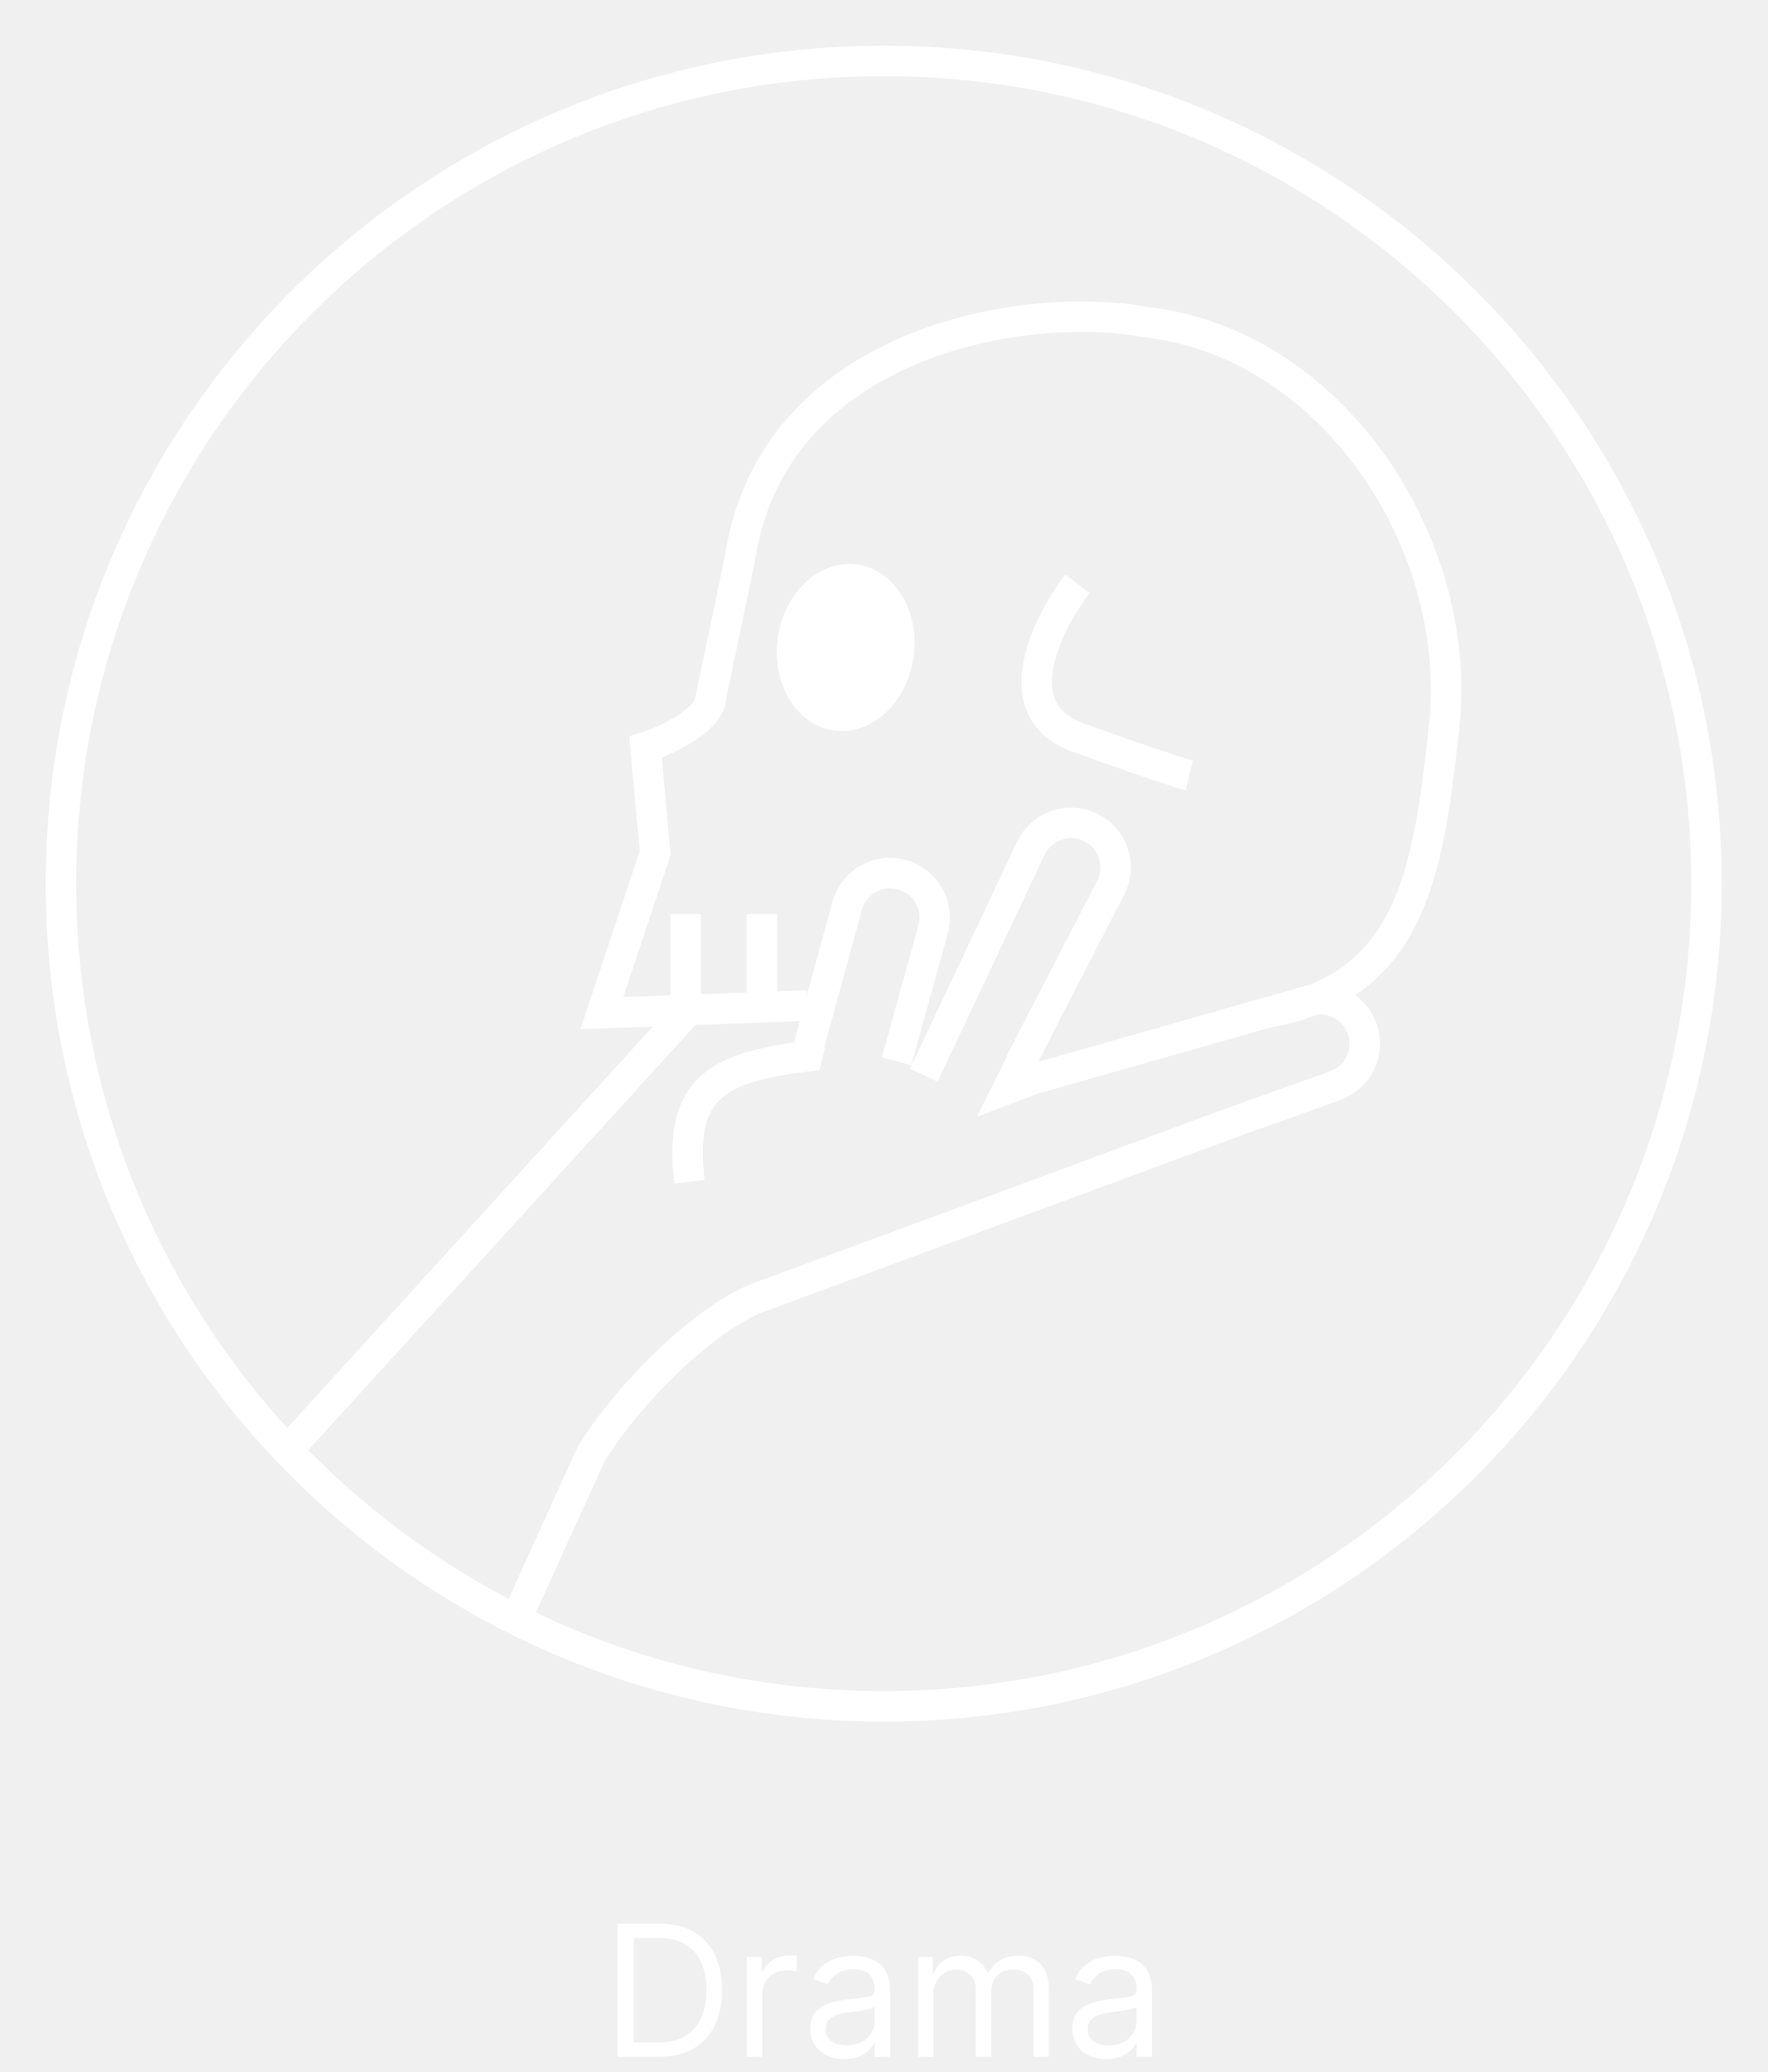
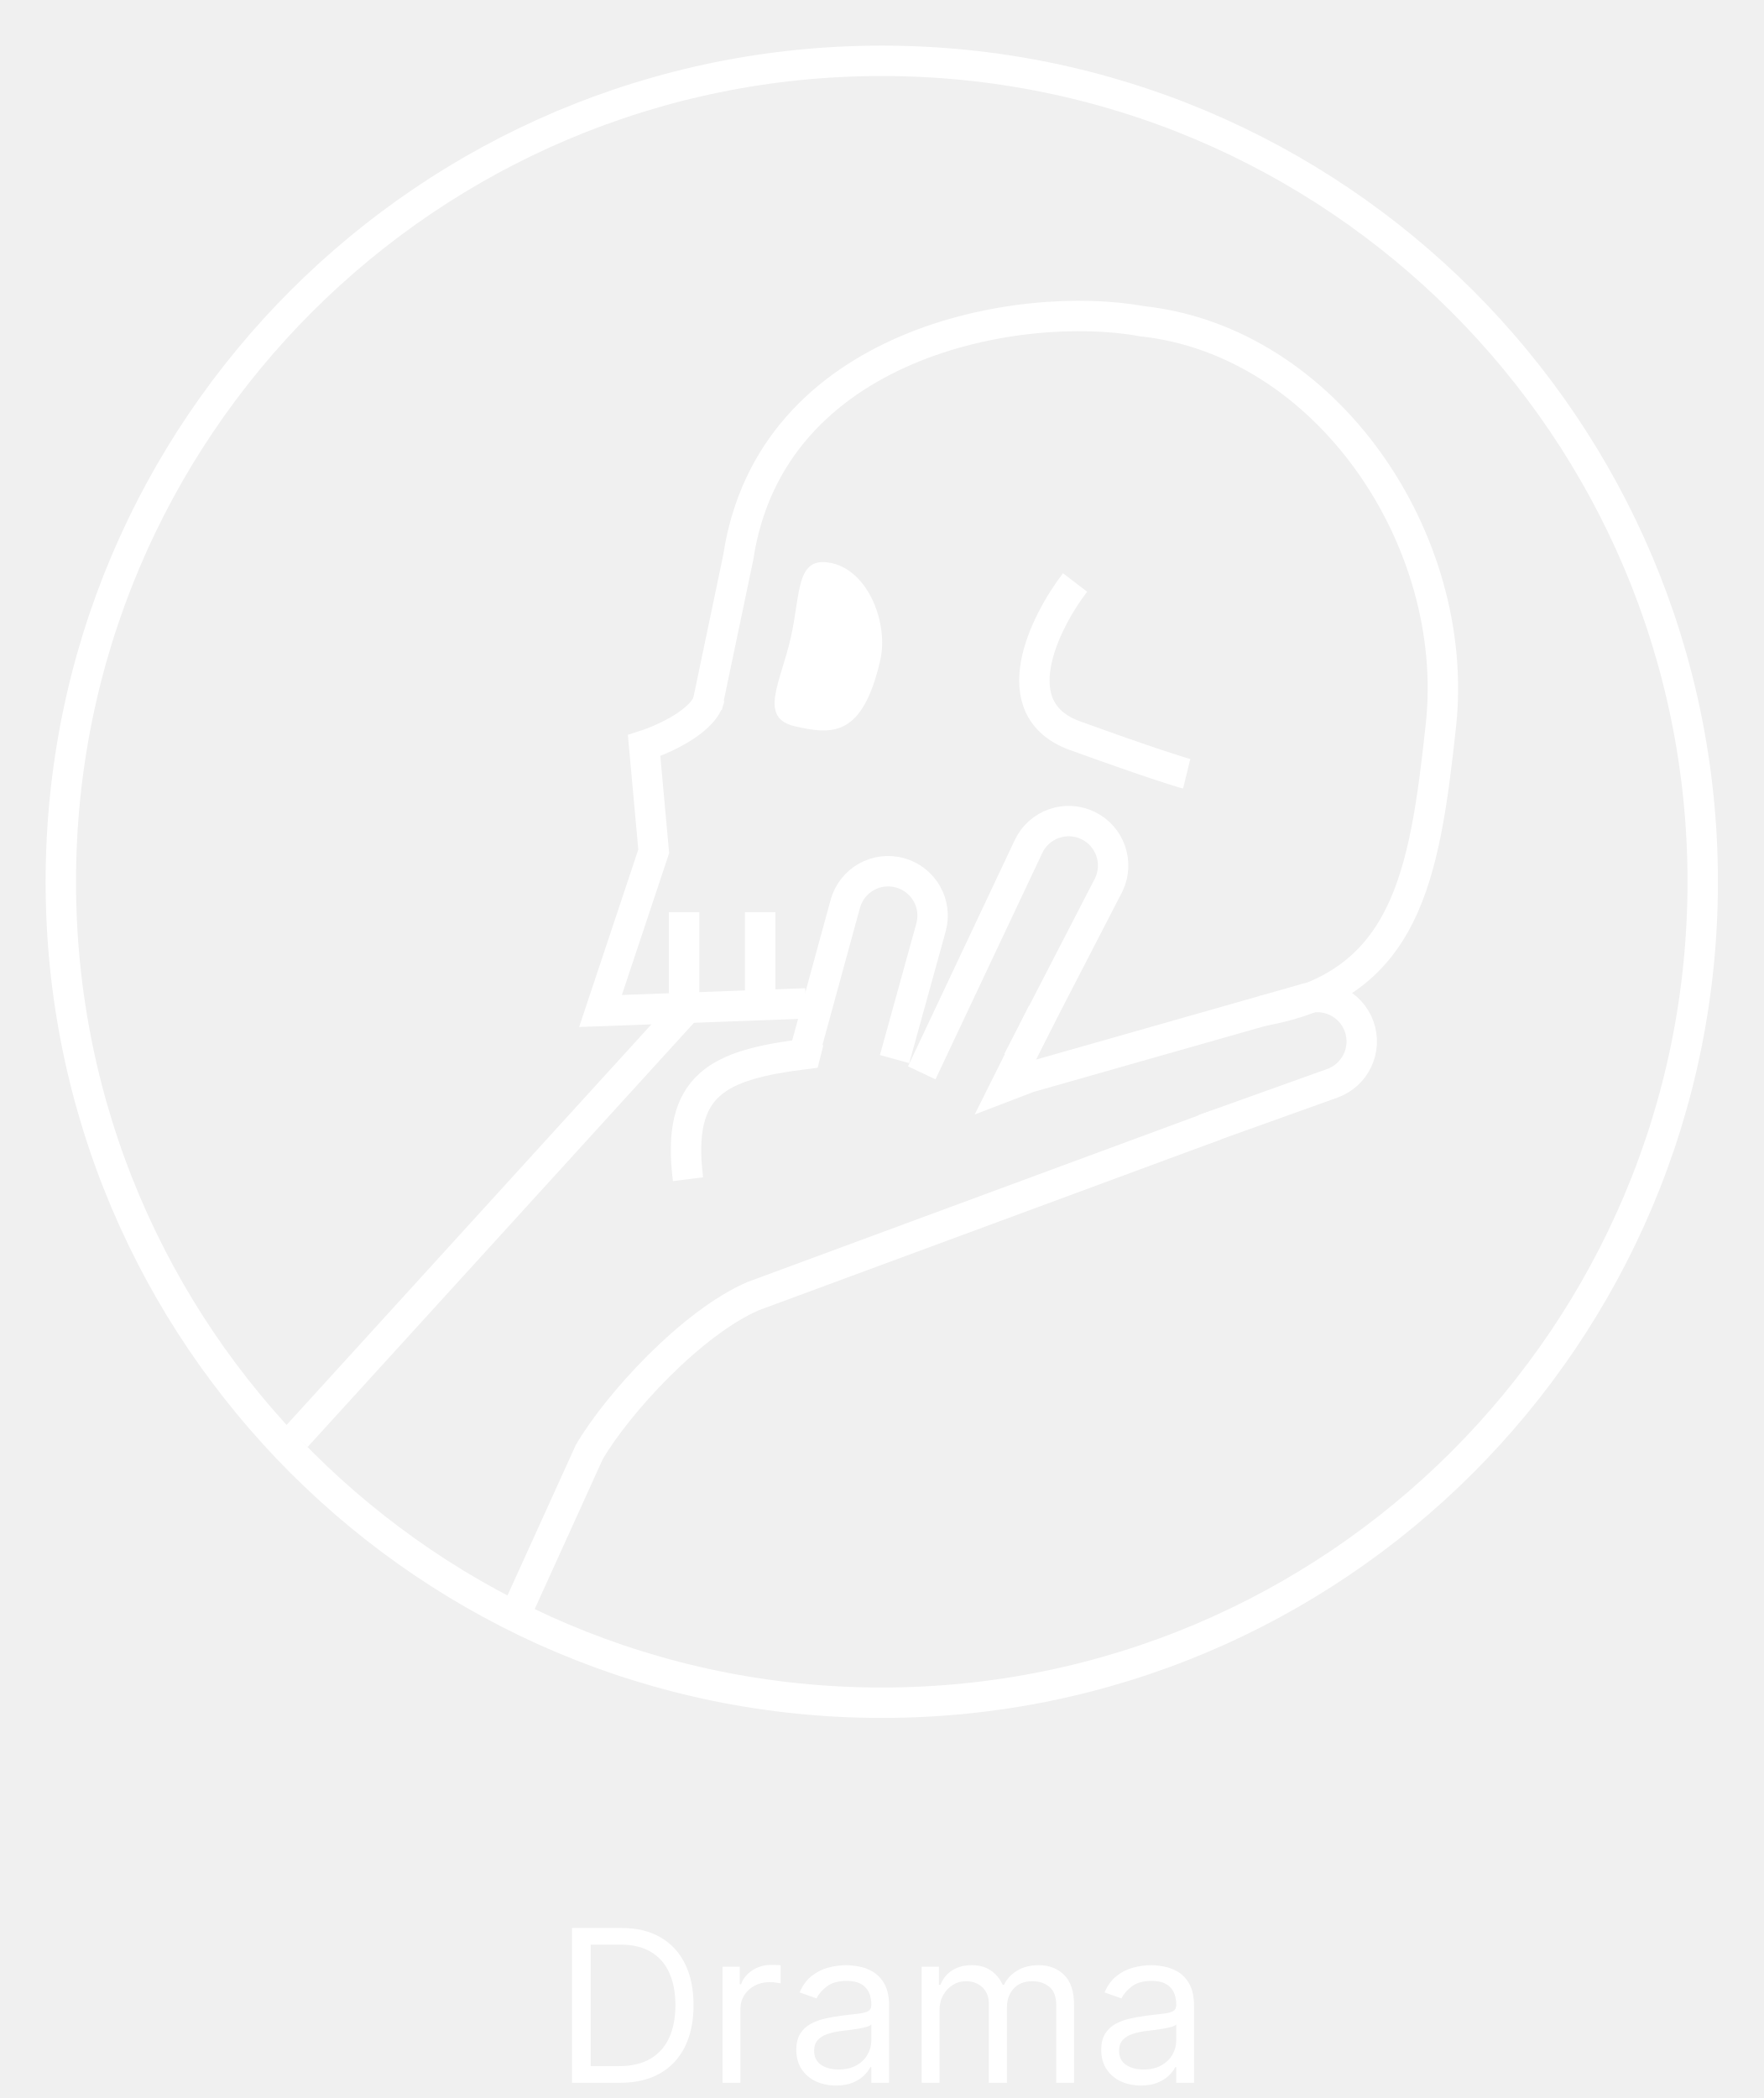
- <svg xmlns="http://www.w3.org/2000/svg" width="116" height="136" viewBox="0 0 116 136" fill="none">
+ <svg xmlns="http://www.w3.org/2000/svg" width="116" height="138" viewBox="0 0 116 138" fill="none">
  <circle cx="58" cy="58" r="54" stroke="white" stroke-width="2" />
-   <path d="M43.228 135H40.535V126.273H43.348C44.194 126.273 44.919 126.447 45.521 126.797C46.123 127.143 46.585 127.642 46.906 128.293C47.227 128.94 47.388 129.716 47.388 130.619C47.388 131.528 47.226 132.311 46.902 132.967C46.578 133.621 46.106 134.124 45.487 134.476C44.868 134.825 44.115 135 43.228 135ZM41.592 134.062H43.16C43.882 134.062 44.48 133.923 44.954 133.645C45.429 133.366 45.782 132.97 46.015 132.456C46.248 131.942 46.365 131.33 46.365 130.619C46.365 129.915 46.25 129.308 46.02 128.8C45.79 128.288 45.446 127.896 44.989 127.624C44.531 127.348 43.962 127.21 43.28 127.21H41.592V134.062ZM49.024 135V128.455H49.996V129.443H50.064C50.183 129.119 50.399 128.857 50.712 128.655C51.024 128.453 51.376 128.352 51.768 128.352C51.842 128.352 51.934 128.354 52.045 128.357C52.156 128.359 52.24 128.364 52.297 128.369V129.392C52.263 129.384 52.184 129.371 52.062 129.354C51.943 129.334 51.817 129.324 51.683 129.324C51.365 129.324 51.081 129.391 50.831 129.524C50.584 129.655 50.388 129.837 50.243 130.07C50.101 130.3 50.03 130.562 50.03 130.858V135H49.024ZM55.415 135.153C55 135.153 54.624 135.075 54.286 134.919C53.948 134.76 53.679 134.531 53.48 134.233C53.281 133.932 53.182 133.568 53.182 133.142C53.182 132.767 53.256 132.463 53.404 132.23C53.551 131.994 53.749 131.81 53.996 131.676C54.243 131.543 54.516 131.443 54.814 131.378C55.115 131.31 55.418 131.256 55.722 131.216C56.12 131.165 56.442 131.126 56.689 131.101C56.939 131.072 57.121 131.026 57.235 130.96C57.351 130.895 57.409 130.781 57.409 130.619V130.585C57.409 130.165 57.294 129.838 57.064 129.605C56.837 129.372 56.492 129.256 56.029 129.256C55.548 129.256 55.172 129.361 54.899 129.571C54.627 129.781 54.435 130.006 54.324 130.244L53.37 129.903C53.54 129.506 53.767 129.196 54.051 128.974C54.338 128.75 54.651 128.594 54.989 128.506C55.33 128.415 55.665 128.369 55.995 128.369C56.205 128.369 56.446 128.395 56.719 128.446C56.995 128.494 57.26 128.595 57.516 128.749C57.774 128.902 57.989 129.134 58.159 129.443C58.33 129.753 58.415 130.168 58.415 130.688V135H57.409V134.114H57.358C57.29 134.256 57.176 134.408 57.017 134.57C56.858 134.732 56.647 134.869 56.382 134.983C56.118 135.097 55.796 135.153 55.415 135.153ZM55.568 134.25C55.966 134.25 56.301 134.172 56.574 134.016C56.85 133.859 57.057 133.658 57.196 133.411C57.338 133.163 57.409 132.903 57.409 132.631V131.71C57.367 131.761 57.273 131.808 57.128 131.851C56.986 131.891 56.821 131.926 56.634 131.957C56.449 131.986 56.269 132.011 56.093 132.034C55.919 132.054 55.779 132.071 55.671 132.085C55.409 132.119 55.165 132.175 54.938 132.251C54.713 132.325 54.531 132.437 54.392 132.588C54.256 132.736 54.188 132.937 54.188 133.193C54.188 133.543 54.317 133.807 54.575 133.986C54.837 134.162 55.168 134.25 55.568 134.25ZM60.251 135V128.455H61.222V129.477H61.307C61.444 129.128 61.664 128.857 61.968 128.663C62.272 128.467 62.637 128.369 63.063 128.369C63.495 128.369 63.854 128.467 64.141 128.663C64.431 128.857 64.657 129.128 64.819 129.477H64.887C65.055 129.139 65.306 128.871 65.641 128.672C65.976 128.47 66.378 128.369 66.847 128.369C67.432 128.369 67.911 128.553 68.283 128.919C68.655 129.283 68.841 129.849 68.841 130.619V135H67.836V130.619C67.836 130.136 67.704 129.791 67.439 129.584C67.175 129.376 66.864 129.273 66.506 129.273C66.046 129.273 65.689 129.412 65.437 129.69C65.184 129.966 65.057 130.315 65.057 130.739V135H64.035V130.517C64.035 130.145 63.914 129.845 63.672 129.618C63.431 129.388 63.12 129.273 62.739 129.273C62.478 129.273 62.233 129.342 62.006 129.482C61.782 129.621 61.6 129.814 61.461 130.061C61.324 130.305 61.256 130.588 61.256 130.909V135H60.251ZM72.606 135.153C72.192 135.153 71.815 135.075 71.477 134.919C71.139 134.76 70.871 134.531 70.672 134.233C70.473 133.932 70.373 133.568 70.373 133.142C70.373 132.767 70.447 132.463 70.595 132.23C70.743 131.994 70.94 131.81 71.187 131.676C71.434 131.543 71.707 131.443 72.005 131.378C72.307 131.31 72.609 131.256 72.913 131.216C73.311 131.165 73.633 131.126 73.88 131.101C74.13 131.072 74.312 131.026 74.426 130.96C74.542 130.895 74.601 130.781 74.601 130.619V130.585C74.601 130.165 74.486 129.838 74.255 129.605C74.028 129.372 73.683 129.256 73.22 129.256C72.74 129.256 72.364 129.361 72.091 129.571C71.818 129.781 71.626 130.006 71.515 130.244L70.561 129.903C70.731 129.506 70.959 129.196 71.243 128.974C71.53 128.75 71.842 128.594 72.18 128.506C72.521 128.415 72.856 128.369 73.186 128.369C73.396 128.369 73.638 128.395 73.91 128.446C74.186 128.494 74.451 128.595 74.707 128.749C74.966 128.902 75.18 129.134 75.351 129.443C75.521 129.753 75.606 130.168 75.606 130.688V135H74.601V134.114H74.549C74.481 134.256 74.368 134.408 74.209 134.57C74.049 134.732 73.838 134.869 73.574 134.983C73.309 135.097 72.987 135.153 72.606 135.153ZM72.76 134.25C73.157 134.25 73.493 134.172 73.765 134.016C74.041 133.859 74.248 133.658 74.388 133.411C74.53 133.163 74.601 132.903 74.601 132.631V131.71C74.558 131.761 74.464 131.808 74.319 131.851C74.177 131.891 74.013 131.926 73.825 131.957C73.64 131.986 73.46 132.011 73.284 132.034C73.111 132.054 72.97 132.071 72.862 132.085C72.601 132.119 72.356 132.175 72.129 132.251C71.905 132.325 71.723 132.437 71.584 132.588C71.447 132.736 71.379 132.937 71.379 133.193C71.379 133.543 71.508 133.807 71.767 133.986C72.028 134.162 72.359 134.25 72.76 134.25Z" fill="white" />
+   <path d="M40.767 137H37.625V126.818H40.906C41.894 126.818 42.739 127.022 43.441 127.43C44.144 127.834 44.683 128.416 45.057 129.175C45.432 129.93 45.619 130.835 45.619 131.889C45.619 132.95 45.43 133.863 45.052 134.629C44.674 135.391 44.124 135.978 43.401 136.388C42.679 136.796 41.801 137 40.767 137ZM38.858 135.906H40.687C41.529 135.906 42.227 135.744 42.78 135.419C43.334 135.094 43.746 134.632 44.018 134.032C44.29 133.432 44.426 132.718 44.426 131.889C44.426 131.067 44.291 130.36 44.023 129.766C43.755 129.17 43.353 128.712 42.82 128.394C42.286 128.073 41.622 127.912 40.826 127.912H38.858V135.906ZM47.528 137V129.364H48.661V130.517H48.741C48.88 130.139 49.132 129.833 49.497 129.597C49.861 129.362 50.272 129.244 50.73 129.244C50.816 129.244 50.924 129.246 51.053 129.249C51.182 129.253 51.28 129.258 51.346 129.264V130.457C51.306 130.447 51.215 130.433 51.073 130.413C50.934 130.389 50.786 130.378 50.63 130.378C50.259 130.378 49.928 130.456 49.636 130.612C49.348 130.764 49.119 130.976 48.95 131.248C48.784 131.516 48.701 131.823 48.701 132.168V137H47.528ZM54.984 137.179C54.5 137.179 54.061 137.088 53.667 136.906C53.272 136.72 52.959 136.453 52.727 136.105C52.495 135.754 52.379 135.33 52.379 134.832C52.379 134.395 52.465 134.04 52.638 133.768C52.81 133.493 53.04 133.278 53.329 133.122C53.617 132.966 53.935 132.85 54.283 132.774C54.634 132.695 54.987 132.632 55.342 132.585C55.806 132.526 56.182 132.481 56.471 132.451C56.762 132.418 56.974 132.363 57.107 132.287C57.243 132.211 57.311 132.078 57.311 131.889V131.849C57.311 131.359 57.177 130.978 56.908 130.706C56.643 130.434 56.24 130.298 55.7 130.298C55.14 130.298 54.701 130.421 54.383 130.666C54.064 130.911 53.841 131.173 53.711 131.452L52.598 131.054C52.797 130.59 53.062 130.229 53.393 129.97C53.728 129.708 54.093 129.526 54.487 129.423C54.885 129.317 55.276 129.264 55.66 129.264C55.906 129.264 56.187 129.294 56.505 129.354C56.827 129.41 57.137 129.528 57.435 129.707C57.737 129.886 57.987 130.156 58.186 130.517C58.385 130.878 58.484 131.362 58.484 131.969V137H57.311V135.966H57.251C57.172 136.132 57.039 136.309 56.853 136.498C56.668 136.687 56.421 136.848 56.113 136.98C55.804 137.113 55.428 137.179 54.984 137.179ZM55.163 136.125C55.627 136.125 56.018 136.034 56.336 135.852C56.658 135.669 56.9 135.434 57.062 135.146C57.228 134.857 57.311 134.554 57.311 134.236V133.162C57.261 133.222 57.152 133.276 56.983 133.326C56.817 133.372 56.625 133.414 56.406 133.45C56.191 133.483 55.98 133.513 55.775 133.54C55.572 133.563 55.408 133.583 55.282 133.599C54.977 133.639 54.692 133.704 54.427 133.793C54.166 133.879 53.953 134.01 53.791 134.186C53.632 134.358 53.552 134.594 53.552 134.892C53.552 135.3 53.703 135.608 54.005 135.817C54.31 136.022 54.696 136.125 55.163 136.125ZM60.626 137V129.364H61.759V130.557H61.859C62.018 130.149 62.275 129.833 62.629 129.607C62.984 129.379 63.41 129.264 63.907 129.264C64.411 129.264 64.83 129.379 65.165 129.607C65.503 129.833 65.766 130.149 65.955 130.557H66.035C66.23 130.162 66.524 129.849 66.915 129.617C67.306 129.382 67.775 129.264 68.322 129.264C69.004 129.264 69.563 129.478 69.997 129.906C70.431 130.33 70.648 130.991 70.648 131.889V137H69.475V131.889C69.475 131.326 69.321 130.923 69.013 130.681C68.704 130.439 68.341 130.318 67.924 130.318C67.387 130.318 66.971 130.481 66.676 130.805C66.381 131.127 66.234 131.535 66.234 132.028V137H65.04V131.77C65.04 131.336 64.9 130.986 64.618 130.721C64.336 130.452 63.973 130.318 63.529 130.318C63.224 130.318 62.939 130.399 62.674 130.562C62.412 130.724 62.2 130.95 62.038 131.238C61.879 131.523 61.799 131.853 61.799 132.227V137H60.626ZM75.041 137.179C74.557 137.179 74.118 137.088 73.723 136.906C73.329 136.72 73.016 136.453 72.784 136.105C72.552 135.754 72.436 135.33 72.436 134.832C72.436 134.395 72.522 134.04 72.694 133.768C72.867 133.493 73.097 133.278 73.385 133.122C73.674 132.966 73.992 132.85 74.34 132.774C74.691 132.695 75.044 132.632 75.399 132.585C75.863 132.526 76.239 132.481 76.527 132.451C76.819 132.418 77.031 132.363 77.164 132.287C77.299 132.211 77.368 132.078 77.368 131.889V131.849C77.368 131.359 77.233 130.978 76.965 130.706C76.7 130.434 76.297 130.298 75.757 130.298C75.197 130.298 74.757 130.421 74.439 130.666C74.121 130.911 73.897 131.173 73.768 131.452L72.654 131.054C72.853 130.59 73.118 130.229 73.45 129.97C73.785 129.708 74.149 129.526 74.544 129.423C74.941 129.317 75.332 129.264 75.717 129.264C75.962 129.264 76.244 129.294 76.562 129.354C76.884 129.41 77.193 129.528 77.492 129.707C77.793 129.886 78.044 130.156 78.243 130.517C78.441 130.878 78.541 131.362 78.541 131.969V137H77.368V135.966H77.308C77.228 136.132 77.096 136.309 76.91 136.498C76.725 136.687 76.478 136.848 76.169 136.98C75.861 137.113 75.485 137.179 75.041 137.179ZM75.22 136.125C75.684 136.125 76.075 136.034 76.393 135.852C76.715 135.669 76.957 135.434 77.119 135.146C77.285 134.857 77.368 134.554 77.368 134.236V133.162C77.318 133.222 77.208 133.276 77.039 133.326C76.874 133.372 76.681 133.414 76.463 133.45C76.247 133.483 76.037 133.513 75.831 133.54C75.629 133.563 75.465 133.583 75.339 133.599C75.034 133.639 74.749 133.704 74.484 133.793C74.222 133.879 74.01 134.01 73.848 134.186C73.689 134.358 73.609 134.594 73.609 134.892C73.609 135.3 73.76 135.608 74.061 135.817C74.366 136.022 74.752 136.125 75.22 136.125Z" fill="white" />
  <path d="M45.255 77.565C44.464 71.267 47.265 70.044 52.981 69.326L53.188 68.505" stroke="white" stroke-width="2" />
  <path d="M52.855 69.493L55.602 59.449C56.033 57.893 57.644 56.98 59.2 57.411C60.756 57.842 61.669 59.452 61.238 61.009L58.843 69.664" stroke="white" stroke-width="2" />
  <path d="M60.63 70.568L67.658 55.67C68.355 54.214 70.102 53.598 71.558 54.296C73.014 54.993 73.629 56.739 72.932 58.196L66.954 69.773" stroke="white" stroke-width="2" />
  <path d="M79.179 74.286L87.633 71.257C89.153 70.712 89.944 69.038 89.4 67.518C88.855 65.998 87.181 65.207 85.661 65.752L67.67 70.873L66.156 71.453L68.572 66.614" stroke="white" stroke-width="2" />
  <path d="M80 74L49.544 85.253C45.5 87 40.635 92.31 38.76 95.514L34 106" stroke="white" stroke-width="2" />
  <path d="M53 66L39.5 66.5L43 56L42.367 49.041C43.663 48.626 46.337 47.416 46.669 45.899" stroke="white" stroke-width="2" />
  <path d="M83 66.5C92.482 64.841 93.692 57.758 94.779 47.708C96.095 35.533 87.29 22.444 75.115 21.128C67.153 19.672 50.695 22.465 48.559 36.67L46.5 46.5" stroke="white" stroke-width="2" />
  <path d="M70.715 38.313C68.697 40.944 65.869 46.642 70.709 48.391C75.548 50.14 77.624 50.789 78.057 50.895" stroke="white" stroke-width="2" />
  <path d="M19.5 94.5L45 66.5" stroke="white" stroke-width="2" />
-   <ellipse cx="55.501" cy="42.5" rx="4.5" ry="5.5" transform="rotate(7.96168 55.5005 42.5)" fill="white" />
+   <path d="M57.904 43.413C56.736 48.53 54.715 48.327 52.293 47.774C49.87 47.221 51.336 44.917 52.012 41.956C52.688 38.994 52.318 36.496 54.741 37.05C57.164 37.603 58.442 41.055 57.904 43.413Z" fill="white" />
  <path d="M50 65.5V60" stroke="white" stroke-width="2" />
  <path d="M45 65.5V60" stroke="white" stroke-width="2" />
</svg>
